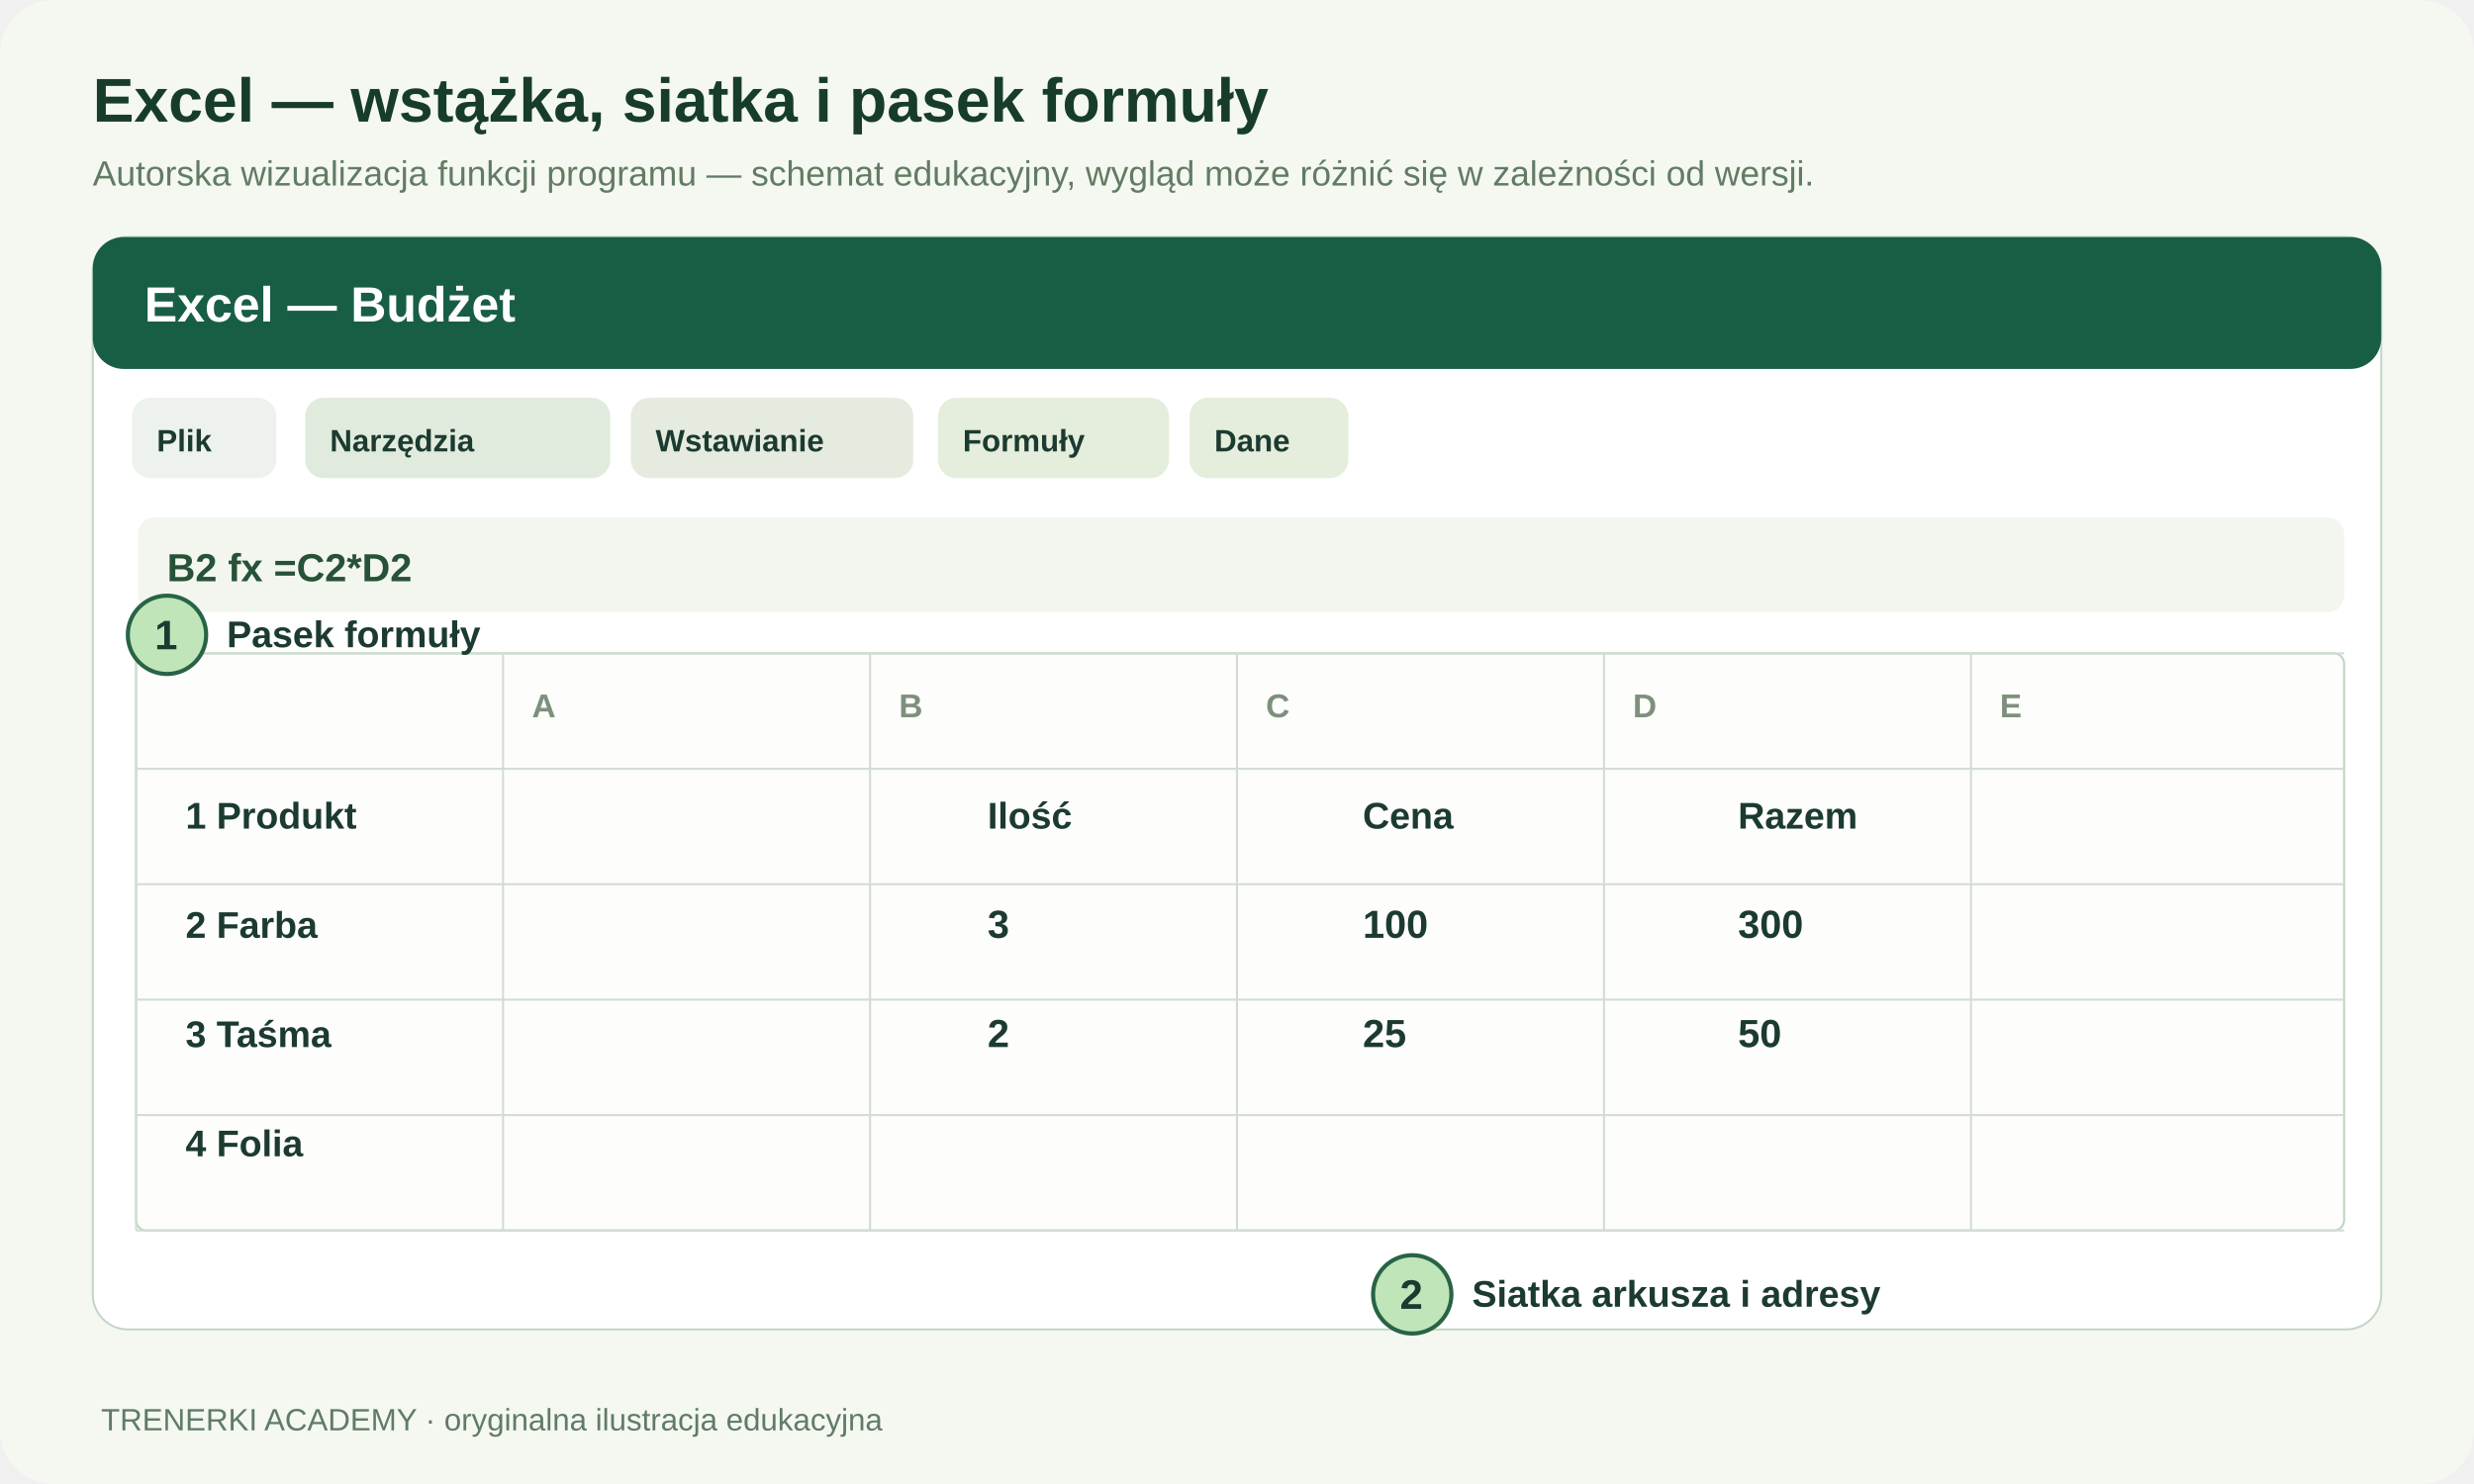
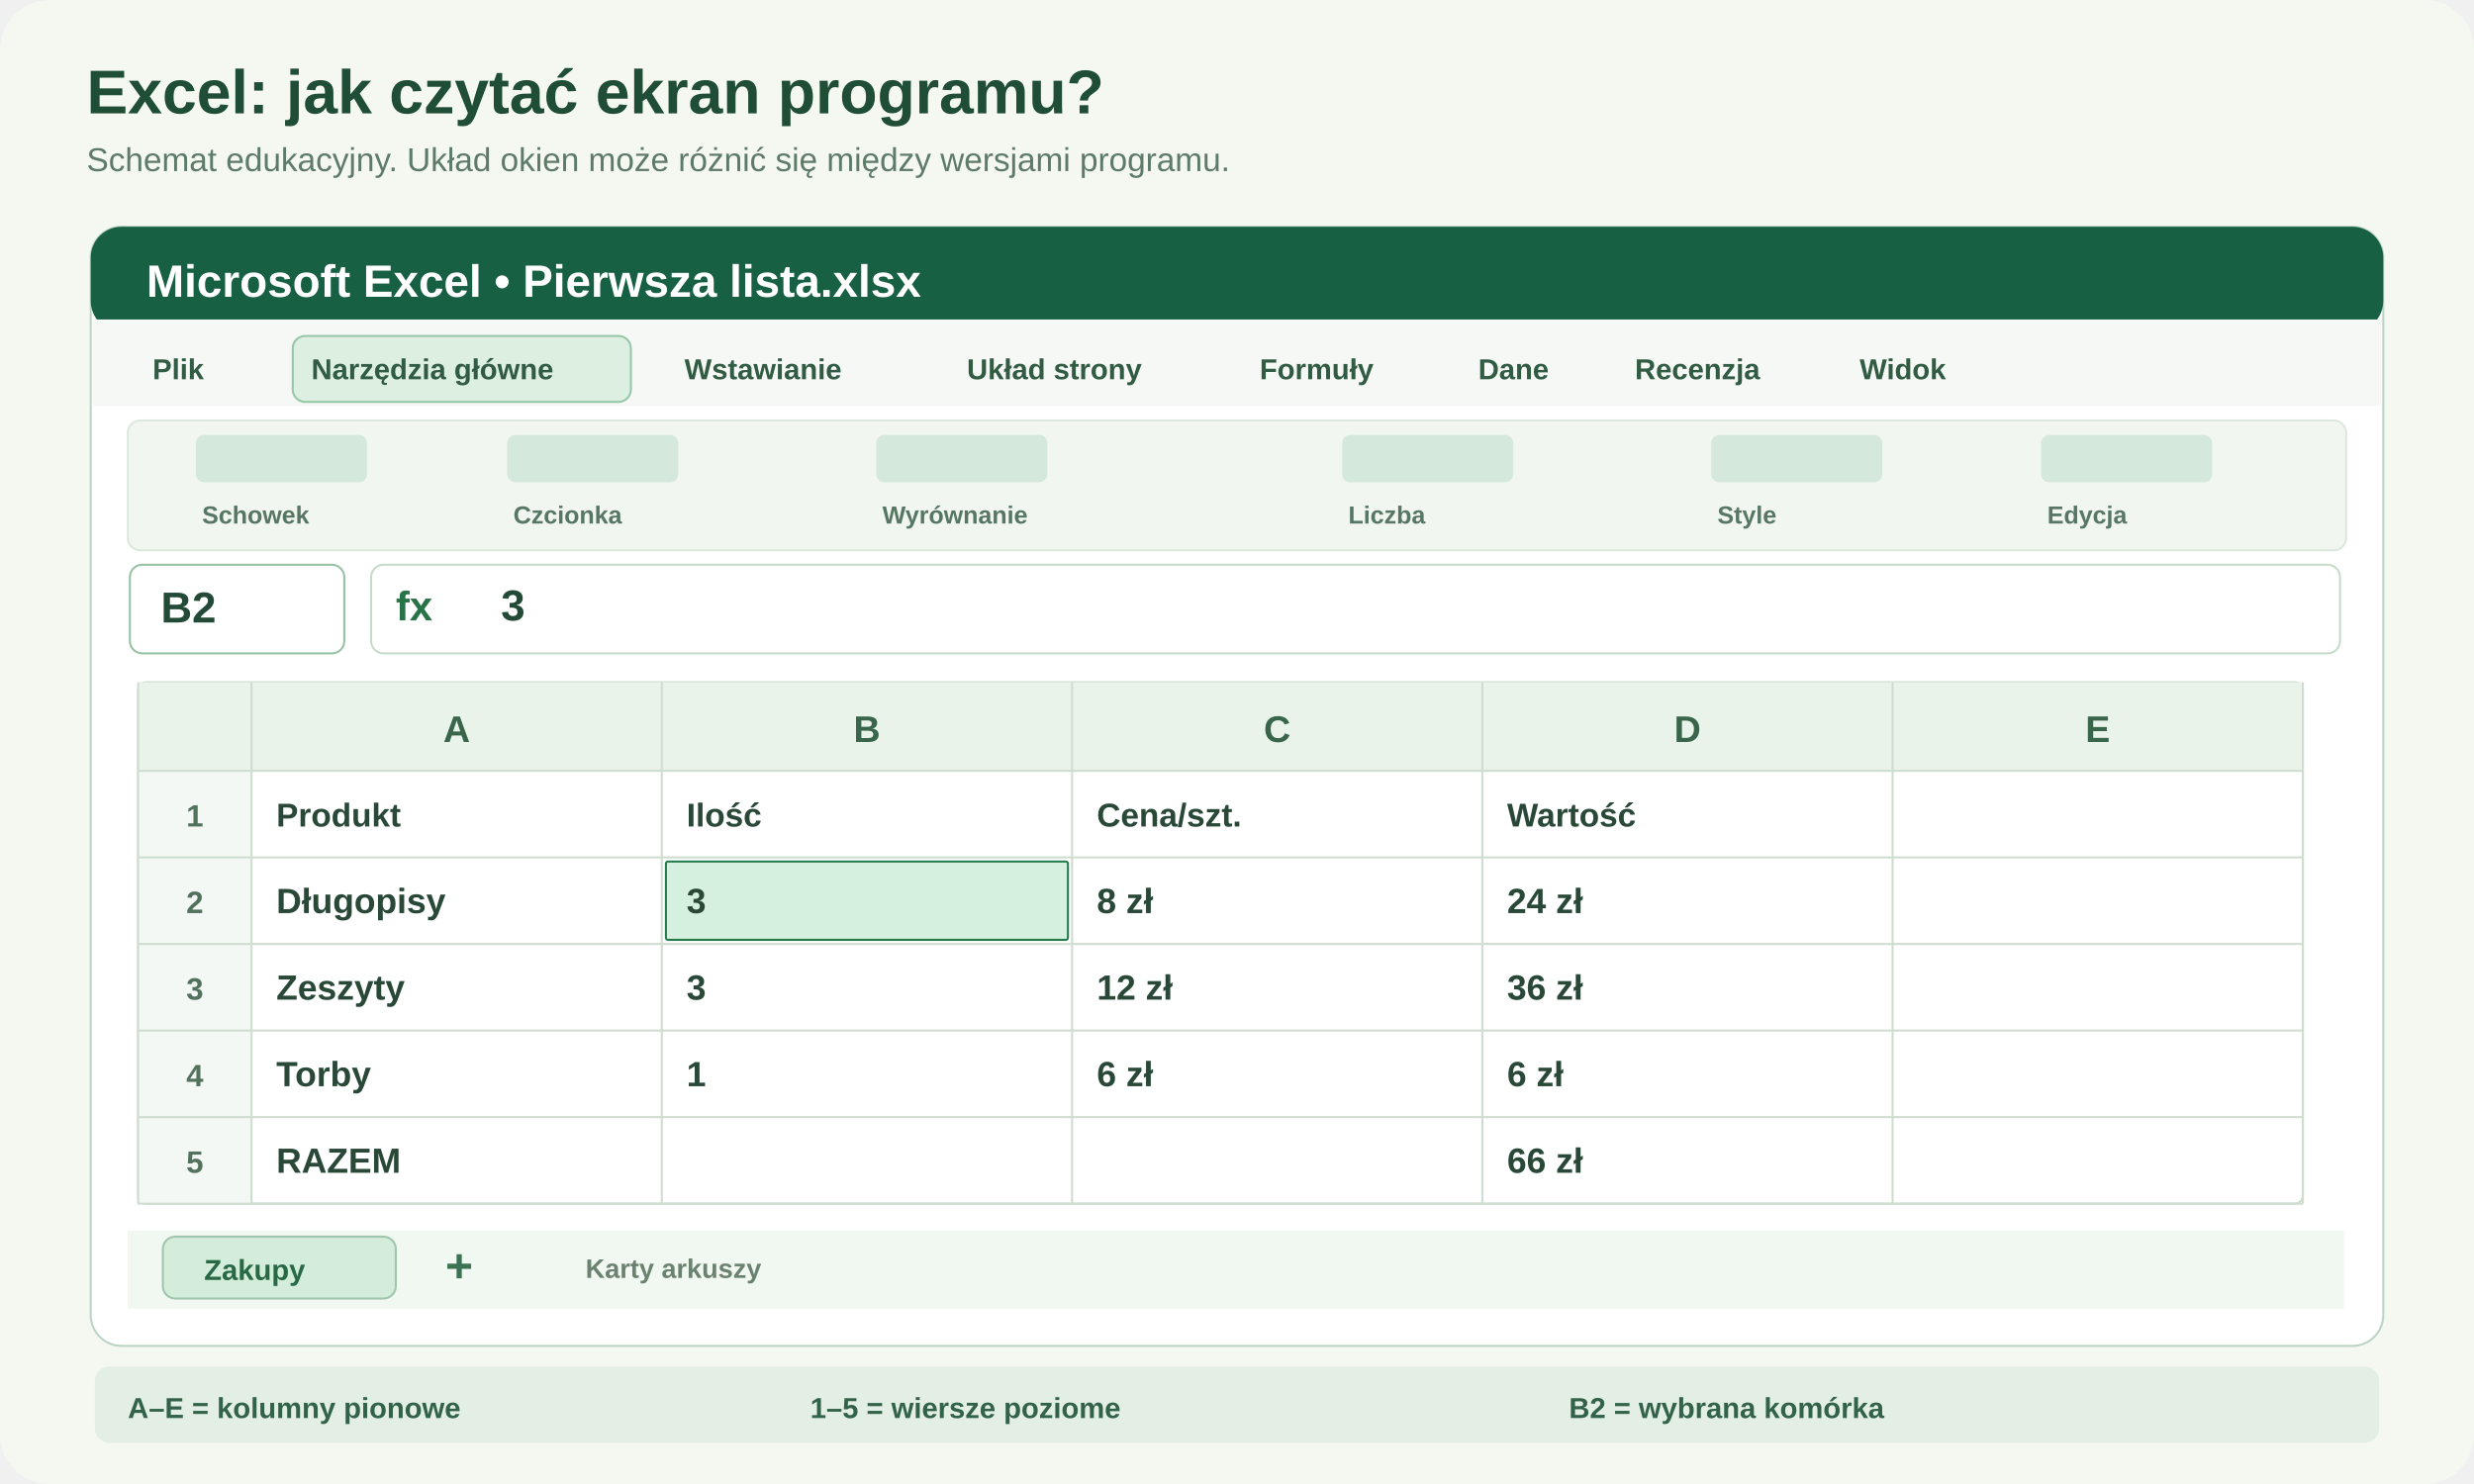
- <svg xmlns="http://www.w3.org/2000/svg" width="1200" height="720" viewBox="0 0 1200 720" role="img" aria-label="Excel — wstążka, siatka i pasek formuły">
-   <rect width="1200" height="720" rx="26" fill="#f4f8f1" />
-   <text x="45" y="59" fill="#173d2a" font-size="30" font-weight="900" font-family="Arial, sans-serif">Excel — wstążka, siatka i pasek formuły</text>
-   <text x="45" y="90" fill="#627b64" font-size="17" font-family="Arial, sans-serif">Autorska wizualizacja funkcji programu — schemat edukacyjny, wygląd może różnić się w zależności od wersji.</text>
-   <rect x="45" y="115" width="1110" height="530" rx="17" fill="#fff" stroke="#c3d6c7" />
-   <rect x="45" y="115" width="1110" height="64" rx="15" fill="#185e45" stroke="none" />
-   <text x="70" y="156" font-size="24" fill="white" font-weight="600" font-family="Arial, sans-serif">Excel — Budżet</text>
-   <rect x="64" y="193" width="70" height="39" rx="9" fill="#edf2ec" stroke="none" />
-   <text x="76" y="219" font-size="15" fill="#1c3b30" font-weight="600" font-family="Arial, sans-serif">Plik</text>
-   <rect x="148" y="193" width="148" height="39" rx="9" fill="#e1ebdd" stroke="none" />
-   <text x="160" y="219" font-size="15" fill="#1c3b30" font-weight="600" font-family="Arial, sans-serif">Narzędzia</text>
-   <rect x="306" y="193" width="137" height="39" rx="9" fill="#e6ebe0" stroke="none" />
-   <text x="318" y="219" font-size="15" fill="#1c3b30" font-weight="600" font-family="Arial, sans-serif">Wstawianie</text>
-   <rect x="455" y="193" width="112" height="39" rx="9" fill="#e5eddc" stroke="none" />
-   <text x="467" y="219" font-size="15" fill="#1c3b30" font-weight="600" font-family="Arial, sans-serif">Formuły</text>
-   <rect x="577" y="193" width="77" height="39" rx="9" fill="#e5eddc" stroke="none" />
-   <text x="589" y="219" font-size="15" fill="#1c3b30" font-weight="600" font-family="Arial, sans-serif">Dane</text>
-   <rect x="67" y="251" width="1070" height="46" rx="8" fill="#f2f6ee" stroke="none" />
-   <text x="81" y="282" font-size="19" fill="#275238" font-weight="600" font-family="Arial, sans-serif">B2    fx     =C2*D2</text>
-   <rect x="66" y="317" width="1071" height="280" rx="5" fill="#fdfdfc" stroke="#bdd6c2" />
-   <line x1="66" y1="317" x2="66" y2="597" stroke="#d2ddd2" />
-   <line x1="244" y1="317" x2="244" y2="597" stroke="#d2ddd2" />
-   <line x1="422" y1="317" x2="422" y2="597" stroke="#d2ddd2" />
-   <line x1="600" y1="317" x2="600" y2="597" stroke="#d2ddd2" />
-   <line x1="778" y1="317" x2="778" y2="597" stroke="#d2ddd2" />
-   <line x1="956" y1="317" x2="956" y2="597" stroke="#d2ddd2" />
-   <line x1="66" y1="317" x2="1137" y2="317" stroke="#d2ddd2" />
-   <line x1="66" y1="373" x2="1137" y2="373" stroke="#d2ddd2" />
-   <line x1="66" y1="429" x2="1137" y2="429" stroke="#d2ddd2" />
-   <line x1="66" y1="485" x2="1137" y2="485" stroke="#d2ddd2" />
-   <line x1="66" y1="541" x2="1137" y2="541" stroke="#d2ddd2" />
-   <line x1="66" y1="597" x2="1137" y2="597" stroke="#d2ddd2" />
-   <text x="80" y="348" font-size="16" fill="#7d907c" font-weight="600" font-family="Arial, sans-serif" />
-   <text x="258" y="348" font-size="16" fill="#7d907c" font-weight="600" font-family="Arial, sans-serif">A</text>
-   <text x="436" y="348" font-size="16" fill="#7d907c" font-weight="600" font-family="Arial, sans-serif">B</text>
-   <text x="614" y="348" font-size="16" fill="#7d907c" font-weight="600" font-family="Arial, sans-serif">C</text>
-   <text x="792" y="348" font-size="16" fill="#7d907c" font-weight="600" font-family="Arial, sans-serif">D</text>
-   <text x="970" y="348" font-size="16" fill="#7d907c" font-weight="600" font-family="Arial, sans-serif">E</text>
-   <text x="90" y="402" font-size="18" fill="#1c3b30" font-weight="600" font-family="Arial, sans-serif">1   Produkt</text>
-   <text x="90" y="455" font-size="18" fill="#1c3b30" font-weight="600" font-family="Arial, sans-serif">2   Farba</text>
-   <text x="90" y="508" font-size="18" fill="#1c3b30" font-weight="600" font-family="Arial, sans-serif">3   Taśma</text>
-   <text x="90" y="561" font-size="18" fill="#1c3b30" font-weight="600" font-family="Arial, sans-serif">4   Folia</text>
-   <text x="479" y="402" font-size="18" fill="#1c3b30" font-weight="600" font-family="Arial, sans-serif">Ilość</text>
-   <text x="661" y="402" font-size="18" fill="#1c3b30" font-weight="600" font-family="Arial, sans-serif">Cena</text>
-   <text x="843" y="402" font-size="18" fill="#1c3b30" font-weight="600" font-family="Arial, sans-serif">Razem</text>
-   <text x="479" y="455" font-size="19" fill="#1c3b30" font-weight="600" font-family="Arial, sans-serif">3</text>
-   <text x="661" y="455" font-size="19" fill="#1c3b30" font-weight="600" font-family="Arial, sans-serif">100</text>
-   <text x="843" y="455" font-size="19" fill="#1c3b30" font-weight="600" font-family="Arial, sans-serif">300</text>
-   <text x="479" y="508" font-size="19" fill="#1c3b30" font-weight="600" font-family="Arial, sans-serif">2</text>
-   <text x="661" y="508" font-size="19" fill="#1c3b30" font-weight="600" font-family="Arial, sans-serif">25</text>
-   <text x="843" y="508" font-size="19" fill="#1c3b30" font-weight="600" font-family="Arial, sans-serif">50</text>
-   <circle cx="81" cy="308" r="19" fill="#bfe5b8" stroke="#286346" stroke-width="2" />
-   <text x="75" y="315" font-size="20" fill="#1c3b30" font-weight="600" font-family="Arial, sans-serif">1</text>
-   <text x="110" y="314" font-size="18" fill="#1c3b30" font-weight="600" font-family="Arial, sans-serif">Pasek formuły</text>
-   <circle cx="685" cy="628" r="19" fill="#bfe5b8" stroke="#286346" stroke-width="2" />
-   <text x="679" y="635" font-size="20" fill="#1c3b30" font-weight="600" font-family="Arial, sans-serif">2</text>
-   <text x="714" y="634" font-size="18" fill="#1c3b30" font-weight="600" font-family="Arial, sans-serif">Siatka arkusza i adresy</text>
-   <text x="49" y="694" font-family="Arial, sans-serif" font-size="15" fill="#607b67">TRENERKI ACADEMY · oryginalna ilustracja edukacyjna</text>
+ <svg xmlns="http://www.w3.org/2000/svg" viewBox="0 0 1200 720" width="1200" height="720" role="img" aria-label="Autorski schemat interfejsu Microsoft Excel: litery kolumn, numery wierszy, komórka B2 i pasek formuły">
+   <rect x="0" y="0" width="1200" height="720" rx="24" fill="#f4f8f1" stroke="none" />
+   <text x="42" y="55" fill="#1f4d35" font-size="30" font-weight="800" text-anchor="start" font-family="Arial,sans-serif">Excel: jak czytać ekran programu?</text>
+   <text x="42" y="83" fill="#5e7a68" font-size="16" font-weight="500" text-anchor="start" font-family="Arial,sans-serif">Schemat edukacyjny. Układ okien może różnić się między wersjami programu.</text>
+   <rect x="44" y="110" width="1112" height="543" rx="15" fill="white" stroke="#bcd4c3" />
+   <rect x="44" y="110" width="1112" height="51" rx="15" fill="#186044" stroke="none" />
+   <text x="71" y="144" fill="white" font-size="22" font-weight="750" text-anchor="start" font-family="Arial,sans-serif">Microsoft Excel  •  Pierwsza lista.xlsx</text>
+   <rect x="45" y="155" width="1110" height="42" rx="0" fill="#f6f8f5" stroke="none" />
+   <text x="74" y="184" fill="#315b43" font-size="14" font-weight="600" text-anchor="start" font-family="Arial,sans-serif">Plik</text>
+   <rect x="142" y="163" width="164" height="32" rx="6" fill="#dcefe0" stroke="#96c7a6" />
+   <text x="151" y="184" fill="#315b43" font-size="14" font-weight="800" text-anchor="start" font-family="Arial,sans-serif">Narzędzia główne</text>
+   <text x="332" y="184" fill="#315b43" font-size="14" font-weight="600" text-anchor="start" font-family="Arial,sans-serif">Wstawianie</text>
+   <text x="469" y="184" fill="#315b43" font-size="14" font-weight="600" text-anchor="start" font-family="Arial,sans-serif">Układ strony</text>
+   <text x="611" y="184" fill="#315b43" font-size="14" font-weight="600" text-anchor="start" font-family="Arial,sans-serif">Formuły</text>
+   <text x="717" y="184" fill="#315b43" font-size="14" font-weight="600" text-anchor="start" font-family="Arial,sans-serif">Dane</text>
+   <text x="793" y="184" fill="#315b43" font-size="14" font-weight="600" text-anchor="start" font-family="Arial,sans-serif">Recenzja</text>
+   <text x="902" y="184" fill="#315b43" font-size="14" font-weight="600" text-anchor="start" font-family="Arial,sans-serif">Widok</text>
+   <rect x="62" y="204" width="1076" height="63" rx="6" fill="#f1f6f0" stroke="#dce8de" />
+   <rect x="95" y="211" width="83" height="23" rx="4" fill="#d4e9db" stroke="none" />
+   <text x="98" y="254" fill="#577663" font-size="12" font-weight="600" text-anchor="start" font-family="Arial,sans-serif">Schowek</text>
+   <rect x="246" y="211" width="83" height="23" rx="4" fill="#d4e9db" stroke="none" />
+   <text x="249" y="254" fill="#577663" font-size="12" font-weight="600" text-anchor="start" font-family="Arial,sans-serif">Czcionka</text>
+   <rect x="425" y="211" width="83" height="23" rx="4" fill="#d4e9db" stroke="none" />
+   <text x="428" y="254" fill="#577663" font-size="12" font-weight="600" text-anchor="start" font-family="Arial,sans-serif">Wyrównanie</text>
+   <rect x="651" y="211" width="83" height="23" rx="4" fill="#d4e9db" stroke="none" />
+   <text x="654" y="254" fill="#577663" font-size="12" font-weight="600" text-anchor="start" font-family="Arial,sans-serif">Liczba</text>
+   <rect x="830" y="211" width="83" height="23" rx="4" fill="#d4e9db" stroke="none" />
+   <text x="833" y="254" fill="#577663" font-size="12" font-weight="600" text-anchor="start" font-family="Arial,sans-serif">Style</text>
+   <rect x="990" y="211" width="83" height="23" rx="4" fill="#d4e9db" stroke="none" />
+   <text x="993" y="254" fill="#577663" font-size="12" font-weight="600" text-anchor="start" font-family="Arial,sans-serif">Edycja</text>
+   <rect x="63" y="274" width="104" height="43" rx="6" fill="#ffffff" stroke="#97c2a6" />
+   <text x="78" y="302" fill="#234a36" font-size="21" font-weight="800" text-anchor="start" font-family="Arial,sans-serif">B2</text>
+   <rect x="180" y="274" width="955" height="43" rx="6" fill="#ffffff" stroke="#c6dccb" />
+   <text x="192" y="301" fill="#287448" font-size="20" font-weight="800" text-anchor="start" font-family="Arial,sans-serif">fx</text>
+   <text x="243" y="301" fill="#234a36" font-size="21" font-weight="800" text-anchor="start" font-family="Arial,sans-serif">3</text>
+   <rect x="67" y="331" width="1050" height="253" rx="4" fill="#ffffff" stroke="#c9dbc9" />
+   <rect x="67" y="331" width="1050" height="43" rx="0" fill="#eaf3e9" stroke="none" />
+   <rect x="67" y="374" width="55" height="210" rx="0" fill="#f4f8f4" stroke="none" />
+   <line x1="67" y1="331" x2="67" y2="584" stroke="#cfddd1" />
+   <line x1="122" y1="331" x2="122" y2="584" stroke="#cfddd1" />
+   <line x1="321" y1="331" x2="321" y2="584" stroke="#cfddd1" />
+   <line x1="520" y1="331" x2="520" y2="584" stroke="#cfddd1" />
+   <line x1="719" y1="331" x2="719" y2="584" stroke="#cfddd1" />
+   <line x1="918" y1="331" x2="918" y2="584" stroke="#cfddd1" />
+   <line x1="1117" y1="331" x2="1117" y2="584" stroke="#cfddd1" />
+   <line x1="67" y1="374" x2="1117" y2="374" stroke="#cfddd1" />
+   <line x1="67" y1="416" x2="1117" y2="416" stroke="#cfddd1" />
+   <line x1="67" y1="458" x2="1117" y2="458" stroke="#cfddd1" />
+   <line x1="67" y1="500" x2="1117" y2="500" stroke="#cfddd1" />
+   <line x1="67" y1="542" x2="1117" y2="542" stroke="#cfddd1" />
+   <line x1="67" y1="584" x2="1117" y2="584" stroke="#cfddd1" />
+   <rect x="323" y="418" width="195" height="38" rx="1" fill="#d6f0df" stroke="#237b4b" />
+   <text x="221.5" y="360" fill="#39654a" font-size="18" font-weight="800" text-anchor="middle" font-family="Arial,sans-serif">A</text>
+   <text x="420.5" y="360" fill="#39654a" font-size="18" font-weight="800" text-anchor="middle" font-family="Arial,sans-serif">B</text>
+   <text x="619.5" y="360" fill="#39654a" font-size="18" font-weight="800" text-anchor="middle" font-family="Arial,sans-serif">C</text>
+   <text x="818.5" y="360" fill="#39654a" font-size="18" font-weight="800" text-anchor="middle" font-family="Arial,sans-serif">D</text>
+   <text x="1017.5" y="360" fill="#39654a" font-size="18" font-weight="800" text-anchor="middle" font-family="Arial,sans-serif">E</text>
+   <text x="94.5" y="401" fill="#52725d" font-size="15" font-weight="700" text-anchor="middle" font-family="Arial,sans-serif">1</text>
+   <text x="94.5" y="443" fill="#52725d" font-size="15" font-weight="700" text-anchor="middle" font-family="Arial,sans-serif">2</text>
+   <text x="94.5" y="485" fill="#52725d" font-size="15" font-weight="700" text-anchor="middle" font-family="Arial,sans-serif">3</text>
+   <text x="94.5" y="527" fill="#52725d" font-size="15" font-weight="700" text-anchor="middle" font-family="Arial,sans-serif">4</text>
+   <text x="94.5" y="569" fill="#52725d" font-size="15" font-weight="700" text-anchor="middle" font-family="Arial,sans-serif">5</text>
+   <text x="134" y="401" fill="#294837" font-size="16" font-weight="800" text-anchor="start" font-family="Arial,sans-serif">Produkt</text>
+   <text x="333" y="401" fill="#294837" font-size="16" font-weight="800" text-anchor="start" font-family="Arial,sans-serif">Ilość</text>
+   <text x="532" y="401" fill="#294837" font-size="16" font-weight="800" text-anchor="start" font-family="Arial,sans-serif">Cena/szt.</text>
+   <text x="731" y="401" fill="#294837" font-size="16" font-weight="800" text-anchor="start" font-family="Arial,sans-serif">Wartość</text>
+   <text x="134" y="443" fill="#294837" font-size="17" font-weight="600" text-anchor="start" font-family="Arial,sans-serif">Długopisy</text>
+   <text x="333" y="443" fill="#294837" font-size="17" font-weight="600" text-anchor="start" font-family="Arial,sans-serif">3</text>
+   <text x="532" y="443" fill="#294837" font-size="17" font-weight="600" text-anchor="start" font-family="Arial,sans-serif">8 zł</text>
+   <text x="731" y="443" fill="#294837" font-size="17" font-weight="600" text-anchor="start" font-family="Arial,sans-serif">24 zł</text>
+   <text x="134" y="485" fill="#294837" font-size="17" font-weight="600" text-anchor="start" font-family="Arial,sans-serif">Zeszyty</text>
+   <text x="333" y="485" fill="#294837" font-size="17" font-weight="600" text-anchor="start" font-family="Arial,sans-serif">3</text>
+   <text x="532" y="485" fill="#294837" font-size="17" font-weight="600" text-anchor="start" font-family="Arial,sans-serif">12 zł</text>
+   <text x="731" y="485" fill="#294837" font-size="17" font-weight="600" text-anchor="start" font-family="Arial,sans-serif">36 zł</text>
+   <text x="134" y="527" fill="#294837" font-size="17" font-weight="600" text-anchor="start" font-family="Arial,sans-serif">Torby</text>
+   <text x="333" y="527" fill="#294837" font-size="17" font-weight="600" text-anchor="start" font-family="Arial,sans-serif">1</text>
+   <text x="532" y="527" fill="#294837" font-size="17" font-weight="600" text-anchor="start" font-family="Arial,sans-serif">6 zł</text>
+   <text x="731" y="527" fill="#294837" font-size="17" font-weight="600" text-anchor="start" font-family="Arial,sans-serif">6 zł</text>
+   <text x="134" y="569" fill="#294837" font-size="17" font-weight="800" text-anchor="start" font-family="Arial,sans-serif">RAZEM</text>
+   <text x="731" y="569" fill="#294837" font-size="17" font-weight="800" text-anchor="start" font-family="Arial,sans-serif">66 zł</text>
+   <rect x="62" y="597" width="1075" height="38" rx="0" fill="#f1f7f1" stroke="none" />
+   <rect x="79" y="600" width="113" height="30" rx="6" fill="#d4edda" stroke="#a1c5ad" />
+   <text x="99" y="621" fill="#286846" font-size="14" font-weight="800" text-anchor="start" font-family="Arial,sans-serif">Zakupy</text>
+   <text x="216" y="622" fill="#3c7453" font-size="23" font-weight="800" text-anchor="start" font-family="Arial,sans-serif">+</text>
+   <text x="284" y="620" fill="#6a826f" font-size="13" font-weight="600" text-anchor="start" font-family="Arial,sans-serif">Karty arkuszy</text>
+   <rect x="46" y="663" width="1108" height="37" rx="7" fill="#e3efe5" stroke="none" />
+   <text x="62" y="688" fill="#326349" font-size="14" font-weight="800" text-anchor="start" font-family="Arial,sans-serif">A–E  =  kolumny pionowe</text>
+   <text x="393" y="688" fill="#326349" font-size="14" font-weight="800" text-anchor="start" font-family="Arial,sans-serif">1–5  =  wiersze poziome</text>
+   <text x="761" y="688" fill="#326349" font-size="14" font-weight="800" text-anchor="start" font-family="Arial,sans-serif">B2  =  wybrana komórka</text>
</svg>
